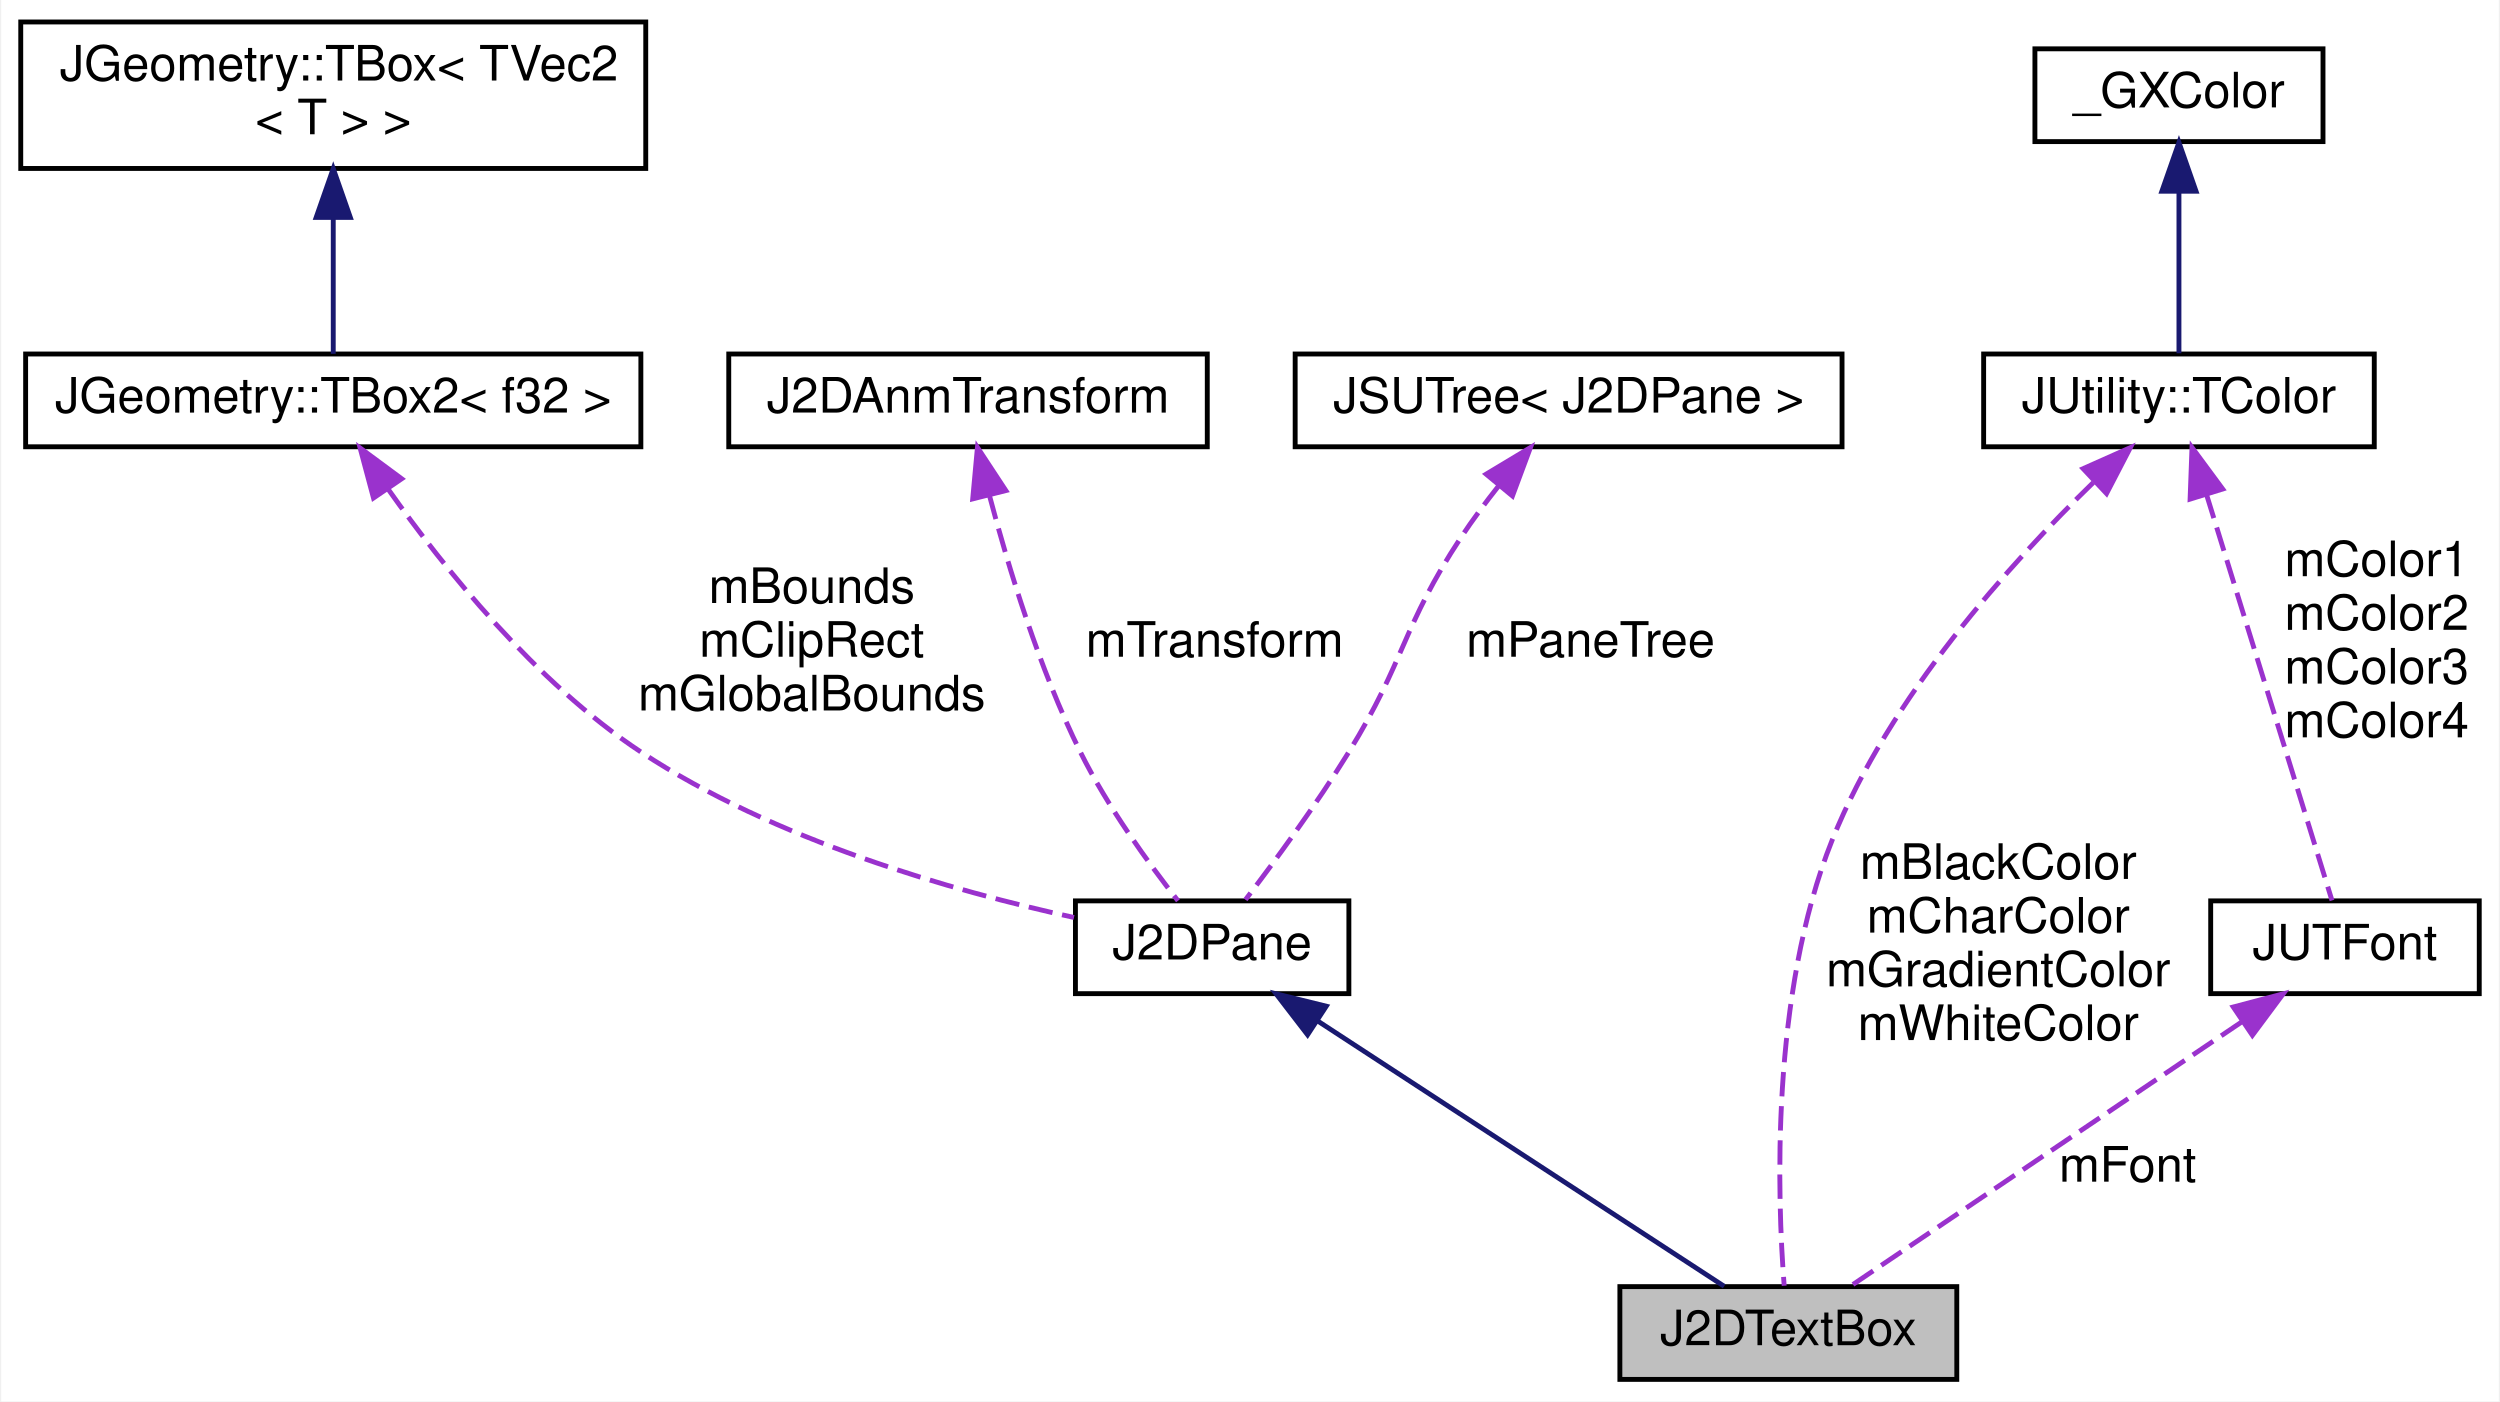
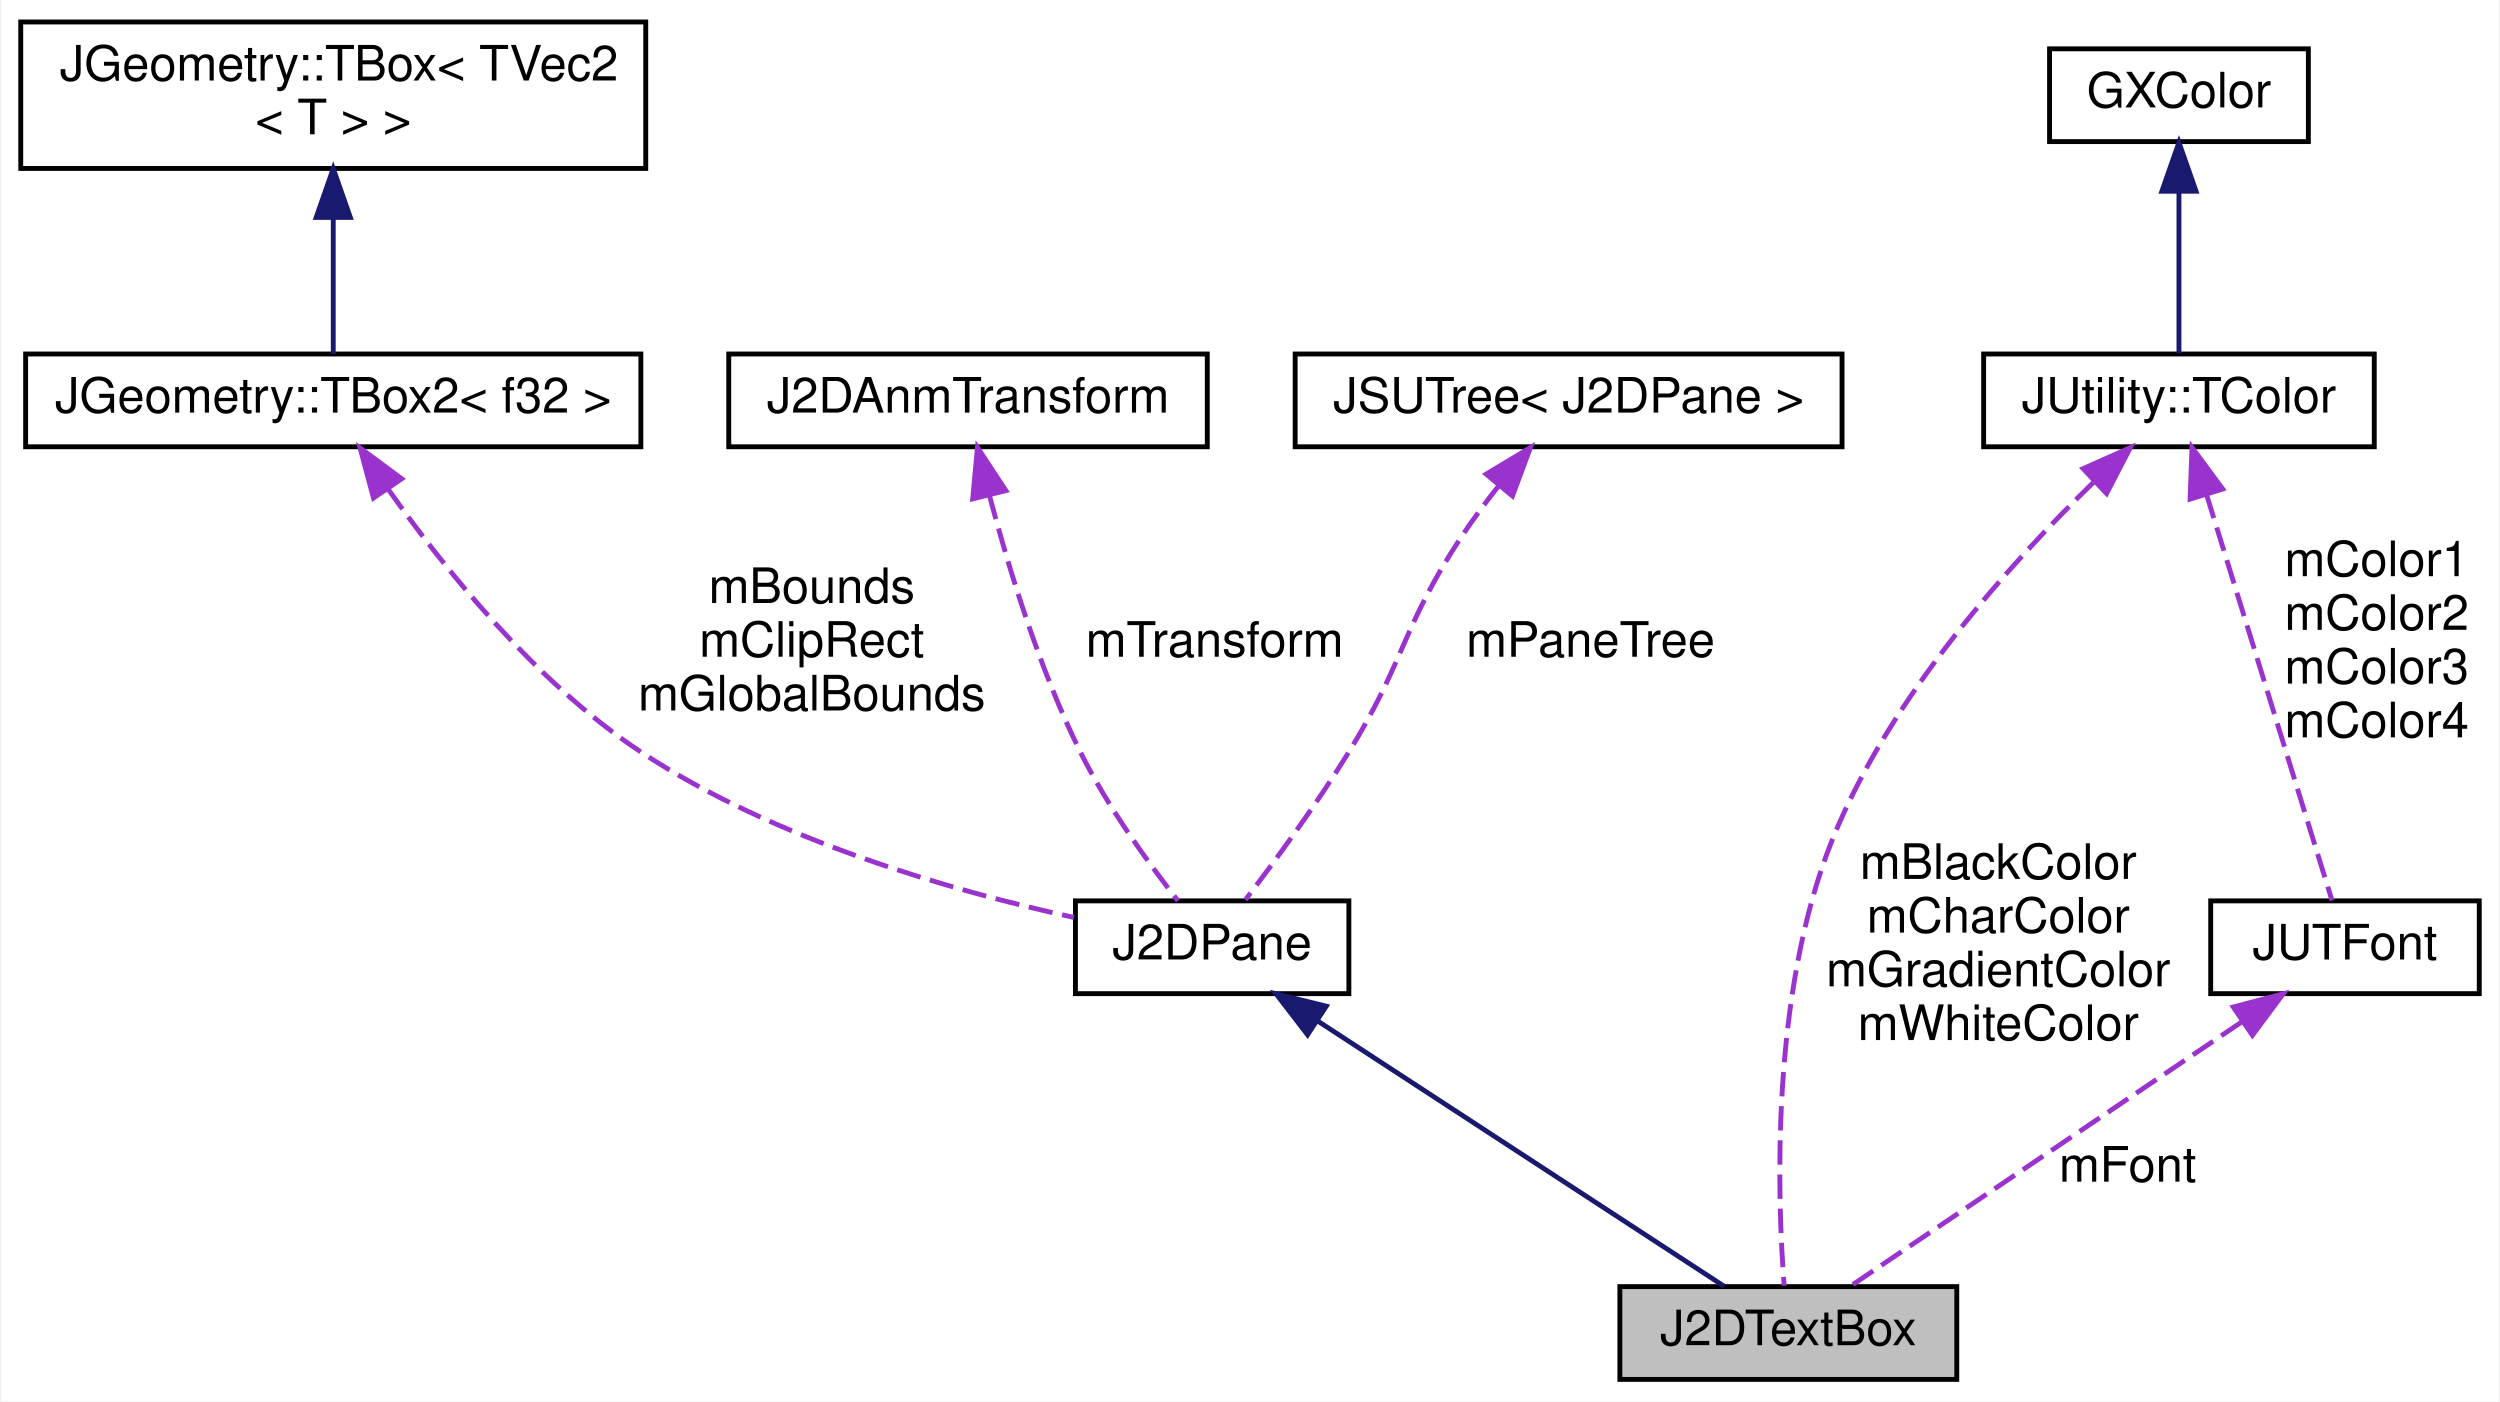
<svg xmlns="http://www.w3.org/2000/svg" xmlns:xlink="http://www.w3.org/1999/xlink" width="512pt" height="287pt" viewBox="0.00 0.00 511.50 287.00">
  <g id="graph0" class="graph" transform="scale(1 1) rotate(0) translate(4 283)">
    <polygon fill="white" stroke="transparent" points="-4,4 -4,-283 507.5,-283 507.5,4 -4,4" />
    <g id="node1" class="node">
      <g id="a_node1">
        <a xlink:title=" ">
          <polygon fill="#bfbfbf" stroke="black" points="327.5,-0.5 327.5,-19.5 396.5,-19.5 396.5,-0.5 327.5,-0.5" />
          <text text-anchor="middle" x="362" y="-7.5" font-family="Helvetica,sans-Serif" font-size="10.00">J2DTextBox</text>
        </a>
      </g>
    </g>
    <g id="node2" class="node">
      <g id="a_node2">
        <a xlink:href="structJ2DPane.html" target="_top" xlink:title=" ">
          <polygon fill="white" stroke="black" points="216,-79.5 216,-98.5 272,-98.5 272,-79.5 216,-79.5" />
          <text text-anchor="middle" x="244" y="-86.5" font-family="Helvetica,sans-Serif" font-size="10.00">J2DPane</text>
        </a>
      </g>
    </g>
    <g id="edge1" class="edge">
      <path fill="none" stroke="midnightblue" d="M265.63,-73.89C289.97,-58.01 328.71,-32.72 348.86,-19.57" />
      <polygon fill="midnightblue" stroke="midnightblue" points="263.54,-71.07 257.08,-79.47 267.37,-76.93 263.54,-71.07" />
    </g>
    <g id="node3" class="node">
      <g id="a_node3">
        <a xlink:href="structJGeometry_1_1TBox2.html" target="_top" xlink:title=" ">
          <polygon fill="white" stroke="black" points="1,-191.5 1,-210.5 127,-210.5 127,-191.5 1,-191.5" />
          <text text-anchor="middle" x="64" y="-198.5" font-family="Helvetica,sans-Serif" font-size="10.00">JGeometry::TBox2&lt; f32 &gt;</text>
        </a>
      </g>
    </g>
    <g id="edge2" class="edge">
      <path fill="none" stroke="#9a32cd" stroke-dasharray="5,2" d="M75.26,-182.8C86.57,-166.77 105.39,-143.27 127,-129 154.34,-110.95 190.79,-100.55 215.7,-95.1" />
      <polygon fill="#9a32cd" stroke="#9a32cd" points="72.24,-181.01 69.5,-191.25 78.02,-184.95 72.24,-181.01" />
      <text text-anchor="middle" x="162" y="-159.5" font-family="Helvetica,sans-Serif" font-size="10.00"> mBounds</text>
      <text text-anchor="middle" x="162" y="-148.5" font-family="Helvetica,sans-Serif" font-size="10.00">mClipRect</text>
      <text text-anchor="middle" x="162" y="-137.5" font-family="Helvetica,sans-Serif" font-size="10.00">mGlobalBounds</text>
    </g>
    <g id="node4" class="node">
      <g id="a_node4">
        <a xlink:href="structJGeometry_1_1TBox.html" target="_top" xlink:title=" ">
          <polygon fill="white" stroke="black" points="0,-248.5 0,-278.5 128,-278.5 128,-248.5 0,-248.5" />
          <text text-anchor="start" x="8" y="-266.5" font-family="Helvetica,sans-Serif" font-size="10.00">JGeometry::TBox&lt; TVec2</text>
          <text text-anchor="middle" x="64" y="-255.5" font-family="Helvetica,sans-Serif" font-size="10.00">&lt; T &gt; &gt;</text>
        </a>
      </g>
    </g>
    <g id="edge3" class="edge">
      <path fill="none" stroke="midnightblue" d="M64,-238.35C64,-228.51 64,-217.78 64,-210.54" />
      <polygon fill="midnightblue" stroke="midnightblue" points="60.5,-238.47 64,-248.47 67.5,-238.47 60.5,-238.47" />
    </g>
    <g id="node5" class="node">
      <g id="a_node5">
        <a xlink:href="structJ2DAnmTransform.html" target="_top" xlink:title=" ">
          <polygon fill="white" stroke="black" points="145,-191.5 145,-210.5 243,-210.5 243,-191.5 145,-191.5" />
          <text text-anchor="middle" x="194" y="-198.5" font-family="Helvetica,sans-Serif" font-size="10.00">J2DAnmTransform</text>
        </a>
      </g>
    </g>
    <g id="edge4" class="edge">
      <path fill="none" stroke="#9a32cd" stroke-dasharray="5,2" d="M198.39,-181.52C202.26,-166.84 208.58,-146.03 217,-129 222.55,-117.78 231.03,-106.14 237,-98.52" />
      <polygon fill="#9a32cd" stroke="#9a32cd" points="194.96,-180.83 195.93,-191.38 201.75,-182.53 194.96,-180.83" />
      <text text-anchor="middle" x="244.5" y="-148.5" font-family="Helvetica,sans-Serif" font-size="10.00"> mTransform</text>
    </g>
    <g id="node6" class="node">
      <g id="a_node6">
        <a xlink:href="classJSUTree.html" target="_top" xlink:title=" ">
          <polygon fill="white" stroke="black" points="261,-191.5 261,-210.5 373,-210.5 373,-191.5 261,-191.5" />
          <text text-anchor="middle" x="317" y="-198.5" font-family="Helvetica,sans-Serif" font-size="10.00">JSUTree&lt; J2DPane &gt;</text>
        </a>
      </g>
    </g>
    <g id="edge5" class="edge">
      <path fill="none" stroke="#9a32cd" stroke-dasharray="5,2" d="M302.72,-183.55C300.03,-180.15 297.33,-176.53 295,-173 282.86,-154.58 283.57,-147.79 272,-129 265.35,-118.21 256.73,-106.49 250.82,-98.74" />
      <polygon fill="#9a32cd" stroke="#9a32cd" points="300.11,-185.89 309.19,-191.35 305.5,-181.42 300.11,-185.89" />
      <text text-anchor="middle" x="321.5" y="-148.5" font-family="Helvetica,sans-Serif" font-size="10.00"> mPaneTree</text>
    </g>
    <g id="node7" class="node">
      <g id="a_node7">
        <a xlink:href="structJUtility_1_1TColor.html" target="_top" xlink:title=" ">
          <polygon fill="white" stroke="black" points="402,-191.5 402,-210.5 482,-210.5 482,-191.5 402,-191.5" />
          <text text-anchor="middle" x="442" y="-198.5" font-family="Helvetica,sans-Serif" font-size="10.00">JUtility::TColor</text>
        </a>
      </g>
    </g>
    <g id="edge6" class="edge">
      <path fill="none" stroke="#9a32cd" stroke-dasharray="5,2" d="M424.45,-184.17C407.52,-167.73 382.76,-140.32 371,-111 358.28,-79.29 359.76,-37.52 361.15,-19.68" />
      <polygon fill="#9a32cd" stroke="#9a32cd" points="422.37,-187.02 432.05,-191.33 427.17,-181.92 422.37,-187.02" />
      <text text-anchor="middle" x="405" y="-103" font-family="Helvetica,sans-Serif" font-size="10.00"> mBlackColor</text>
      <text text-anchor="middle" x="405" y="-92" font-family="Helvetica,sans-Serif" font-size="10.00">mCharColor</text>
      <text text-anchor="middle" x="405" y="-81" font-family="Helvetica,sans-Serif" font-size="10.00">mGradientColor</text>
      <text text-anchor="middle" x="405" y="-70" font-family="Helvetica,sans-Serif" font-size="10.00">mWhiteColor</text>
    </g>
    <g id="node9" class="node">
      <g id="a_node9">
        <a xlink:href="structJUTFont.html" target="_top" xlink:title=" ">
          <polygon fill="white" stroke="black" points="448.5,-79.5 448.5,-98.5 503.5,-98.5 503.5,-79.5 448.5,-79.5" />
          <text text-anchor="middle" x="476" y="-86.5" font-family="Helvetica,sans-Serif" font-size="10.00">JUTFont</text>
        </a>
      </g>
    </g>
    <g id="edge9" class="edge">
      <path fill="none" stroke="#9a32cd" stroke-dasharray="5,2" d="M447.66,-181.67C455.1,-157.62 467.84,-116.39 473.34,-98.59" />
      <polygon fill="#9a32cd" stroke="#9a32cd" points="444.28,-180.78 444.67,-191.37 450.96,-182.85 444.28,-180.78" />
      <text text-anchor="middle" x="482.5" y="-165" font-family="Helvetica,sans-Serif" font-size="10.00"> mColor1</text>
      <text text-anchor="middle" x="482.5" y="-154" font-family="Helvetica,sans-Serif" font-size="10.00">mColor2</text>
      <text text-anchor="middle" x="482.5" y="-143" font-family="Helvetica,sans-Serif" font-size="10.00">mColor3</text>
      <text text-anchor="middle" x="482.5" y="-132" font-family="Helvetica,sans-Serif" font-size="10.00">mColor4</text>
    </g>
    <g id="node8" class="node">
      <g id="a_node8">
        <a xlink:href="struct__GXColor.html" target="_top" xlink:title=" ">
-           <polygon fill="white" stroke="black" points="412.5,-254 412.5,-273 471.5,-273 471.5,-254 412.5,-254" />
-           <text text-anchor="middle" x="442" y="-261" font-family="Helvetica,sans-Serif" font-size="10.00">_GXColor</text>
+           <polygon fill="white" stroke="black" points="415.5,-254 415.5,-273 468.5,-273 468.5,-254 415.5,-254" />
+           <text text-anchor="middle" x="442" y="-261" font-family="Helvetica,sans-Serif" font-size="10.00">GXColor</text>
        </a>
      </g>
    </g>
    <g id="edge7" class="edge">
      <path fill="none" stroke="midnightblue" d="M442,-243.5C442,-232.5 442,-219.18 442,-210.65" />
      <polygon fill="midnightblue" stroke="midnightblue" points="438.5,-243.83 442,-253.83 445.5,-243.83 438.5,-243.83" />
    </g>
    <g id="edge8" class="edge">
      <path fill="none" stroke="#9a32cd" stroke-dasharray="5,2" d="M454.79,-73.67C431.26,-57.78 394.07,-32.66 374.69,-19.57" />
      <polygon fill="#9a32cd" stroke="#9a32cd" points="453.12,-76.77 463.36,-79.47 457.04,-70.97 453.12,-76.77" />
      <text text-anchor="middle" x="431.5" y="-41" font-family="Helvetica,sans-Serif" font-size="10.00"> mFont</text>
    </g>
  </g>
</svg>
